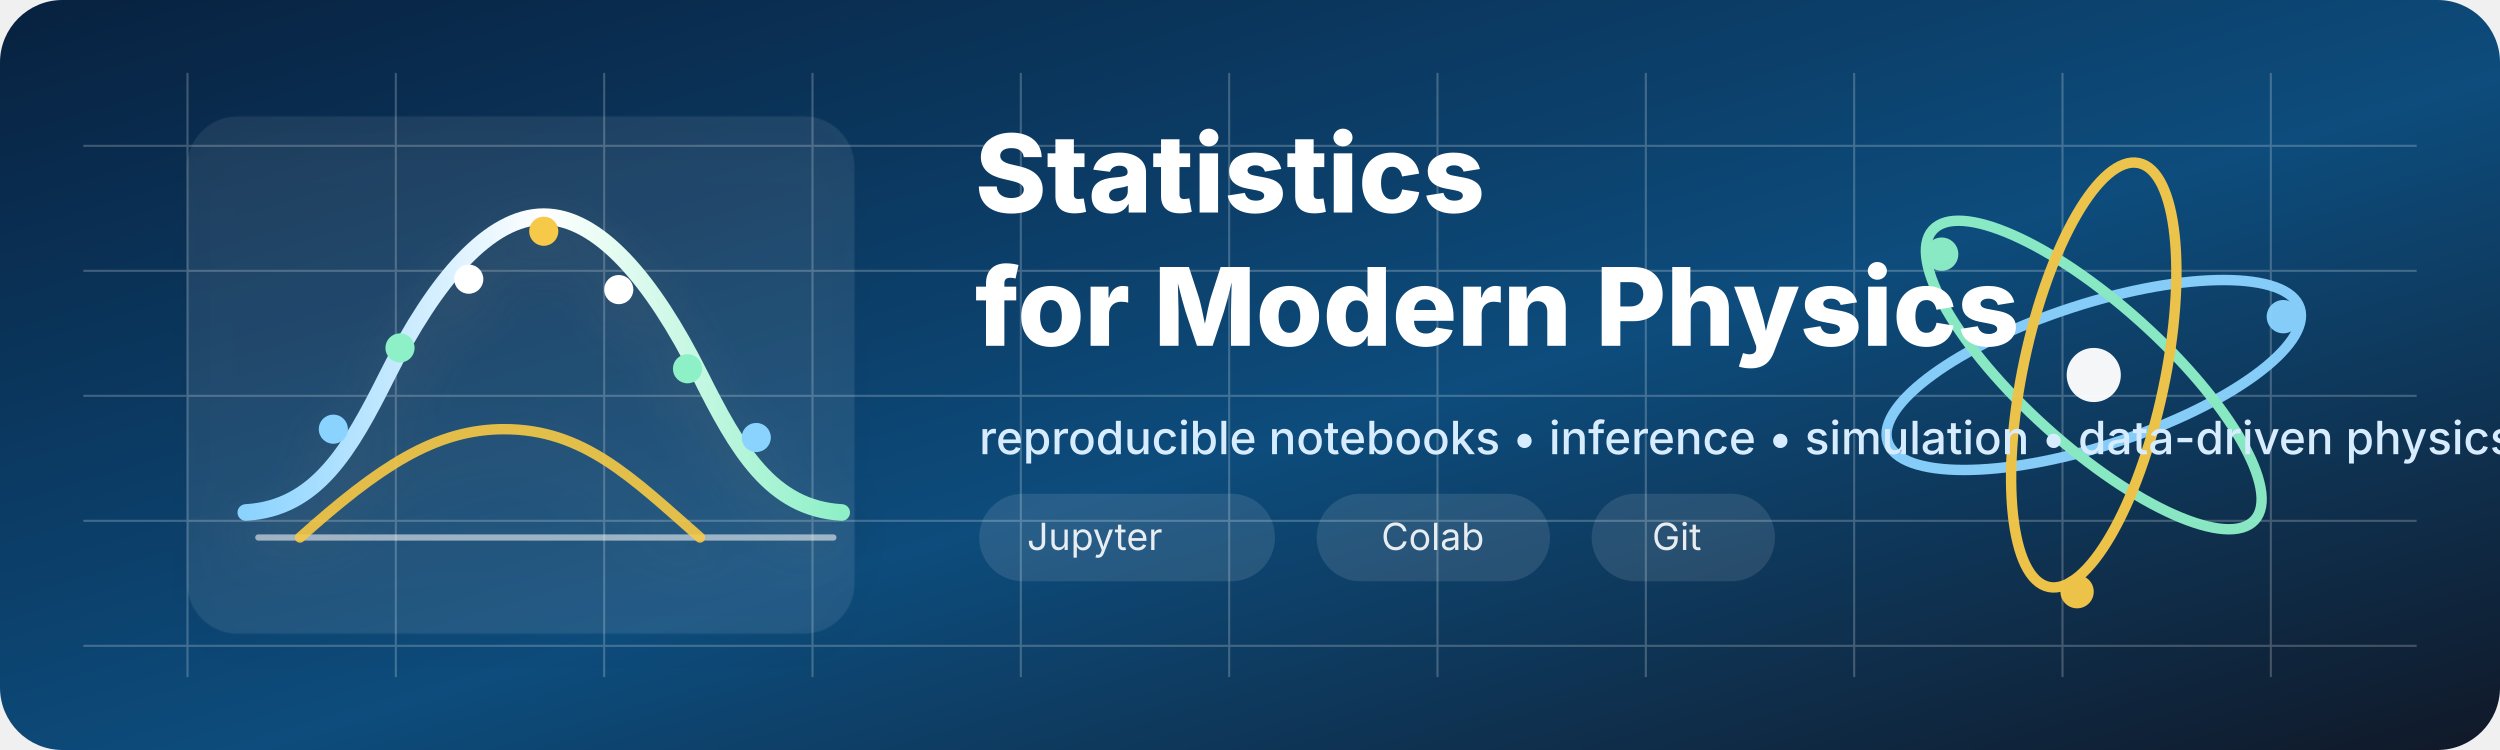
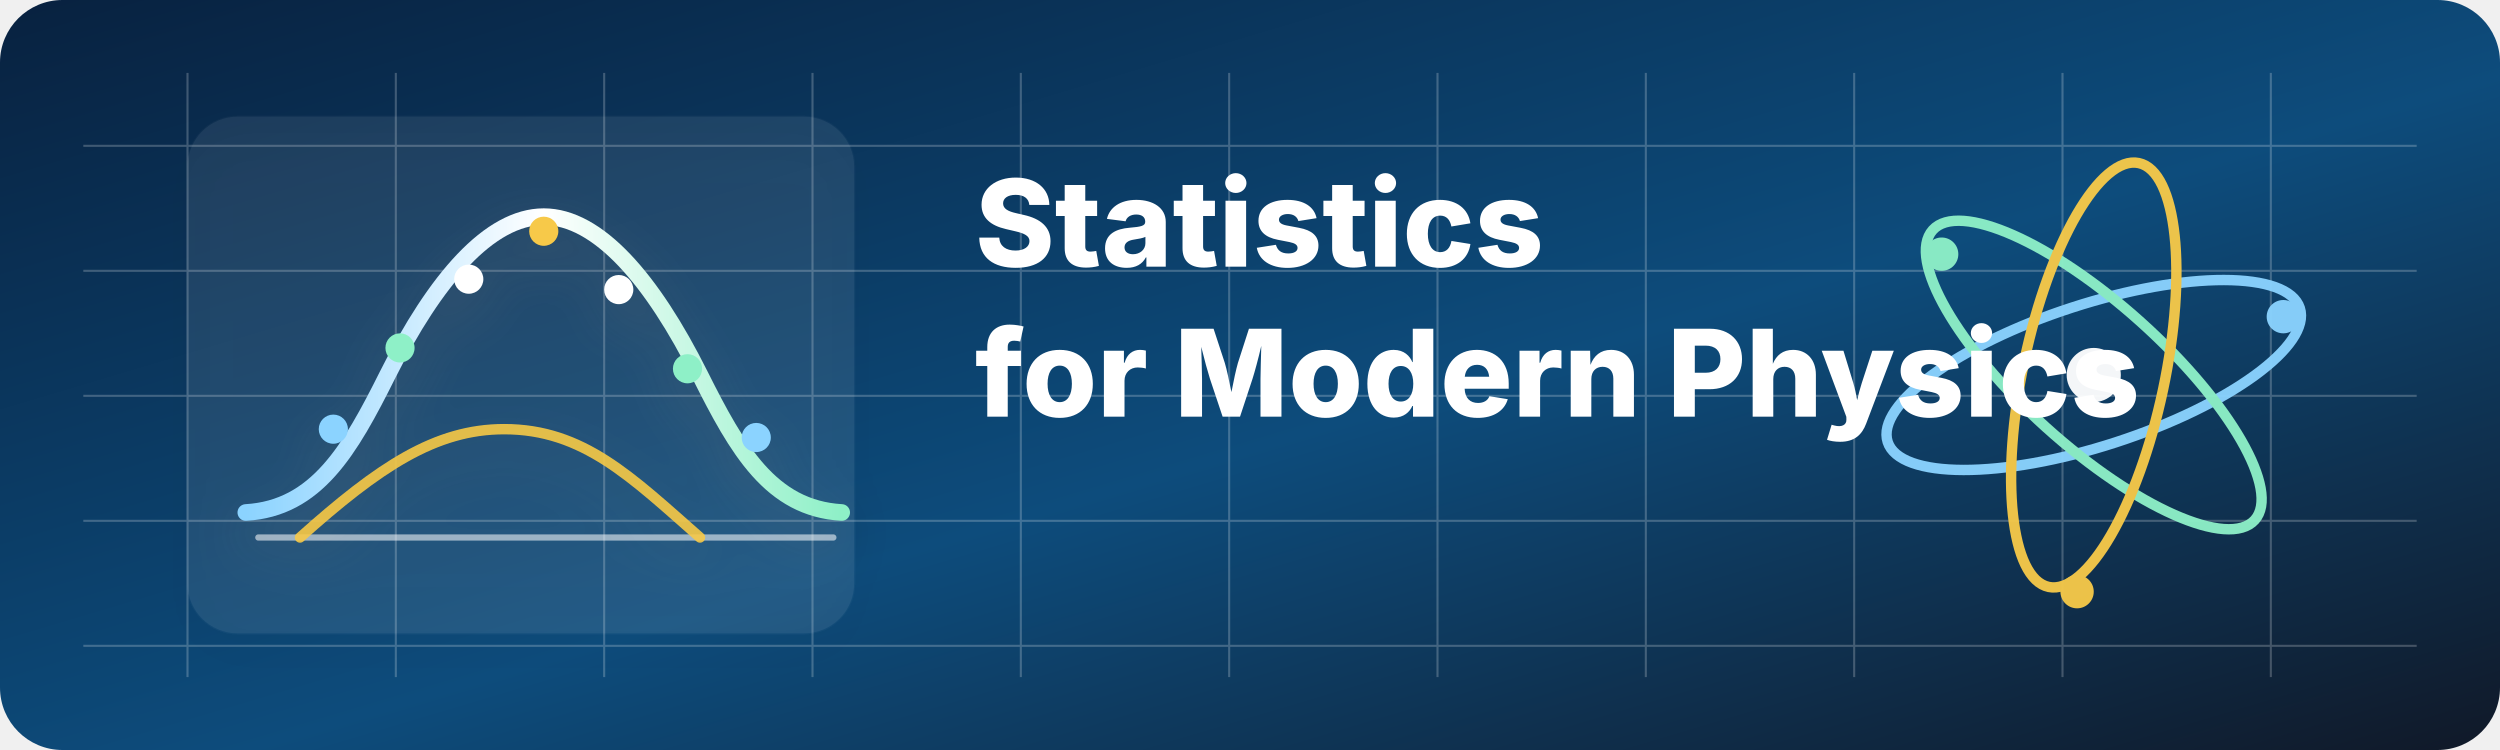
<svg xmlns="http://www.w3.org/2000/svg" width="1200" height="360" viewBox="0 0 1200 360" role="img" aria-labelledby="title desc">
  <defs>
    <linearGradient id="bg" x1="0" y1="0" x2="1" y2="1">
      <stop offset="0" stop-color="#08213f" />
      <stop offset="0.55" stop-color="#0d4c7c" />
      <stop offset="1" stop-color="#101827" />
    </linearGradient>
    <linearGradient id="curve" x1="0" y1="0" x2="1" y2="0">
      <stop offset="0" stop-color="#8bd3ff" />
      <stop offset="0.5" stop-color="#ffffff" />
      <stop offset="1" stop-color="#8ef0c7" />
    </linearGradient>
    <filter id="soft-shadow" x="-20%" y="-20%" width="140%" height="140%">
      <feDropShadow dx="0" dy="10" stdDeviation="12" flood-color="#000000" flood-opacity="0.28" />
    </filter>
  </defs>
  <rect width="1200" height="360" rx="30" fill="url(#bg)" />
  <g opacity="0.22" stroke="#ffffff" stroke-width="1">
    <path d="M40 70H1160M40 130H1160M40 190H1160M40 250H1160M40 310H1160" />
    <path d="M90 35V325M190 35V325M290 35V325M390 35V325M490 35V325M590 35V325M690 35V325M790 35V325M890 35V325M990 35V325M1090 35V325" />
  </g>
  <g transform="translate(90 56)" filter="url(#soft-shadow)">
    <rect x="0" y="0" width="320" height="248" rx="24" fill="#ffffff" opacity="0.08" stroke="#ffffff" stroke-opacity="0.22" />
    <path d="M28 190              C62 188 78 160 96 124              C119 78 145 48 171 48              C197 48 223 78 246 124              C264 160 280 188 314 190" fill="none" stroke="url(#curve)" stroke-width="8" stroke-linecap="round" />
    <path d="M34 202H310" stroke="#ffffff" stroke-opacity="0.55" stroke-width="3" stroke-linecap="round" />
    <path d="M54 202C92 168 119 150 152 150C190 150 213 173 246 202" fill="none" stroke="#f7c948" stroke-width="5" stroke-linecap="round" opacity="0.9" />
    <circle cx="70" cy="150" r="7" fill="#8bd3ff" />
    <circle cx="102" cy="111" r="7" fill="#8ef0c7" />
    <circle cx="135" cy="78" r="7" fill="#ffffff" />
    <circle cx="171" cy="55" r="7" fill="#f7c948" />
    <circle cx="207" cy="83" r="7" fill="#ffffff" />
    <circle cx="240" cy="121" r="7" fill="#8ef0c7" />
    <circle cx="273" cy="154" r="7" fill="#8bd3ff" />
  </g>
  <g transform="translate(360 26)" opacity="0.95">
    <ellipse cx="645" cy="154" rx="104" ry="34" fill="none" stroke="#8bd3ff" stroke-width="5" transform="rotate(-18 645 154)" />
    <ellipse cx="645" cy="154" rx="104" ry="34" fill="none" stroke="#8ef0c7" stroke-width="5" transform="rotate(42 645 154)" />
    <ellipse cx="645" cy="154" rx="104" ry="34" fill="none" stroke="#f7c948" stroke-width="5" transform="rotate(102 645 154)" />
    <circle cx="645" cy="154" r="13" fill="#ffffff" />
    <circle cx="736" cy="126" r="8" fill="#8bd3ff" />
    <circle cx="572" cy="96" r="8" fill="#8ef0c7" />
    <circle cx="637" cy="258" r="8" fill="#f7c948" />
  </g>
-   <g transform="translate(468 102)">
-     <text x="0" y="0" fill="#ffffff" font-family="Inter, Avenir, Helvetica, Arial, sans-serif" font-size="52" font-weight="800" letter-spacing="0">
+   <g transform="translate(468 128)">
+     <text x="0" y="0" fill="#ffffff" font-family="Inter, Avenir, Helvetica, Arial, sans-serif" font-size="58" font-weight="800" letter-spacing="0">
      Statistics
    </text>
-     <text x="0" y="64" fill="#ffffff" font-family="Inter, Avenir, Helvetica, Arial, sans-serif" font-size="52" font-weight="800" letter-spacing="0">
+     <text x="0" y="72" fill="#ffffff" font-family="Inter, Avenir, Helvetica, Arial, sans-serif" font-size="58" font-weight="800" letter-spacing="0">
      for Modern Physics
    </text>
-     <text x="2" y="116" fill="#d7ecff" font-family="Inter, Avenir, Helvetica, Arial, sans-serif" font-size="22" font-weight="500">
-       reproducible notebooks • inference • simulation • data-driven physics
-     </text>
-   </g>
-   <g transform="translate(470 262)" font-family="Inter, Avenir, Helvetica, Arial, sans-serif" font-size="18" fill="#ffffff" opacity="0.9">
-     <rect x="0" y="-25" width="142" height="42" rx="21" fill="#ffffff" opacity="0.12" />
-     <text x="23" y="2">Jupyter</text>
-     <rect x="162" y="-25" width="112" height="42" rx="21" fill="#ffffff" opacity="0.12" />
-     <text x="193" y="2">Colab</text>
-     <rect x="294" y="-25" width="88" height="42" rx="21" fill="#ffffff" opacity="0.12" />
-     <text x="323" y="2">Git</text>
  </g>
</svg>
